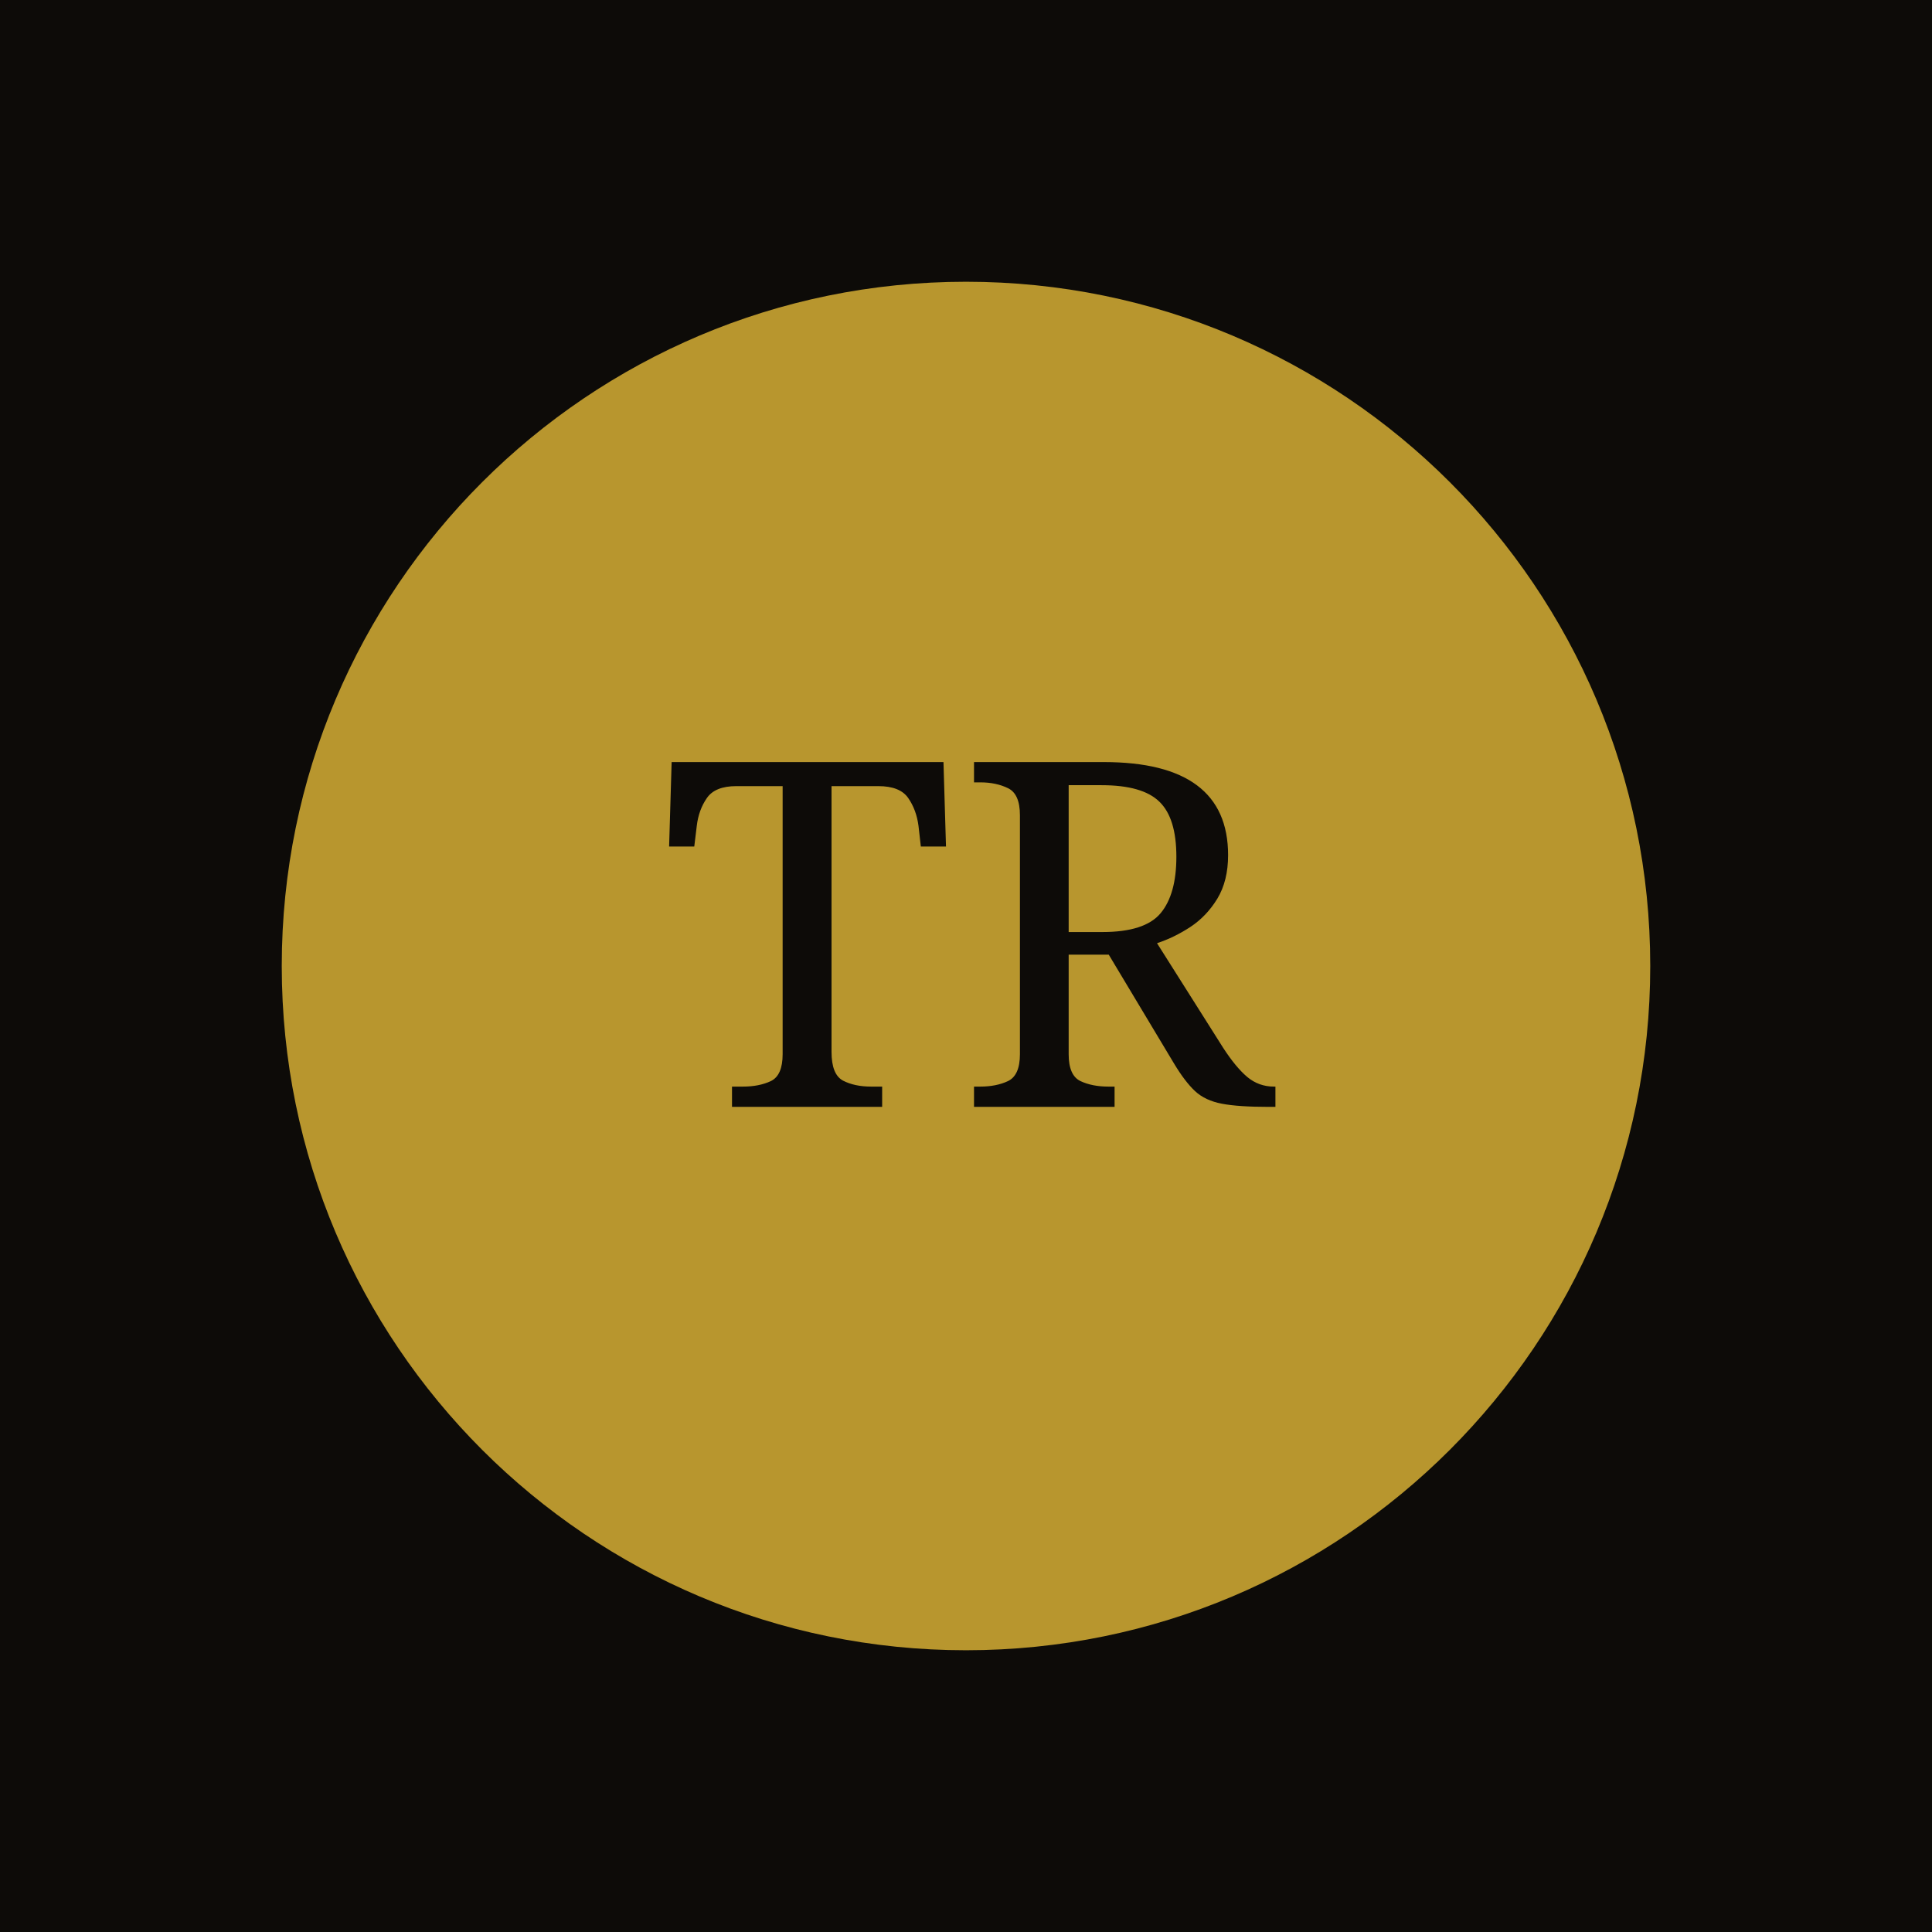
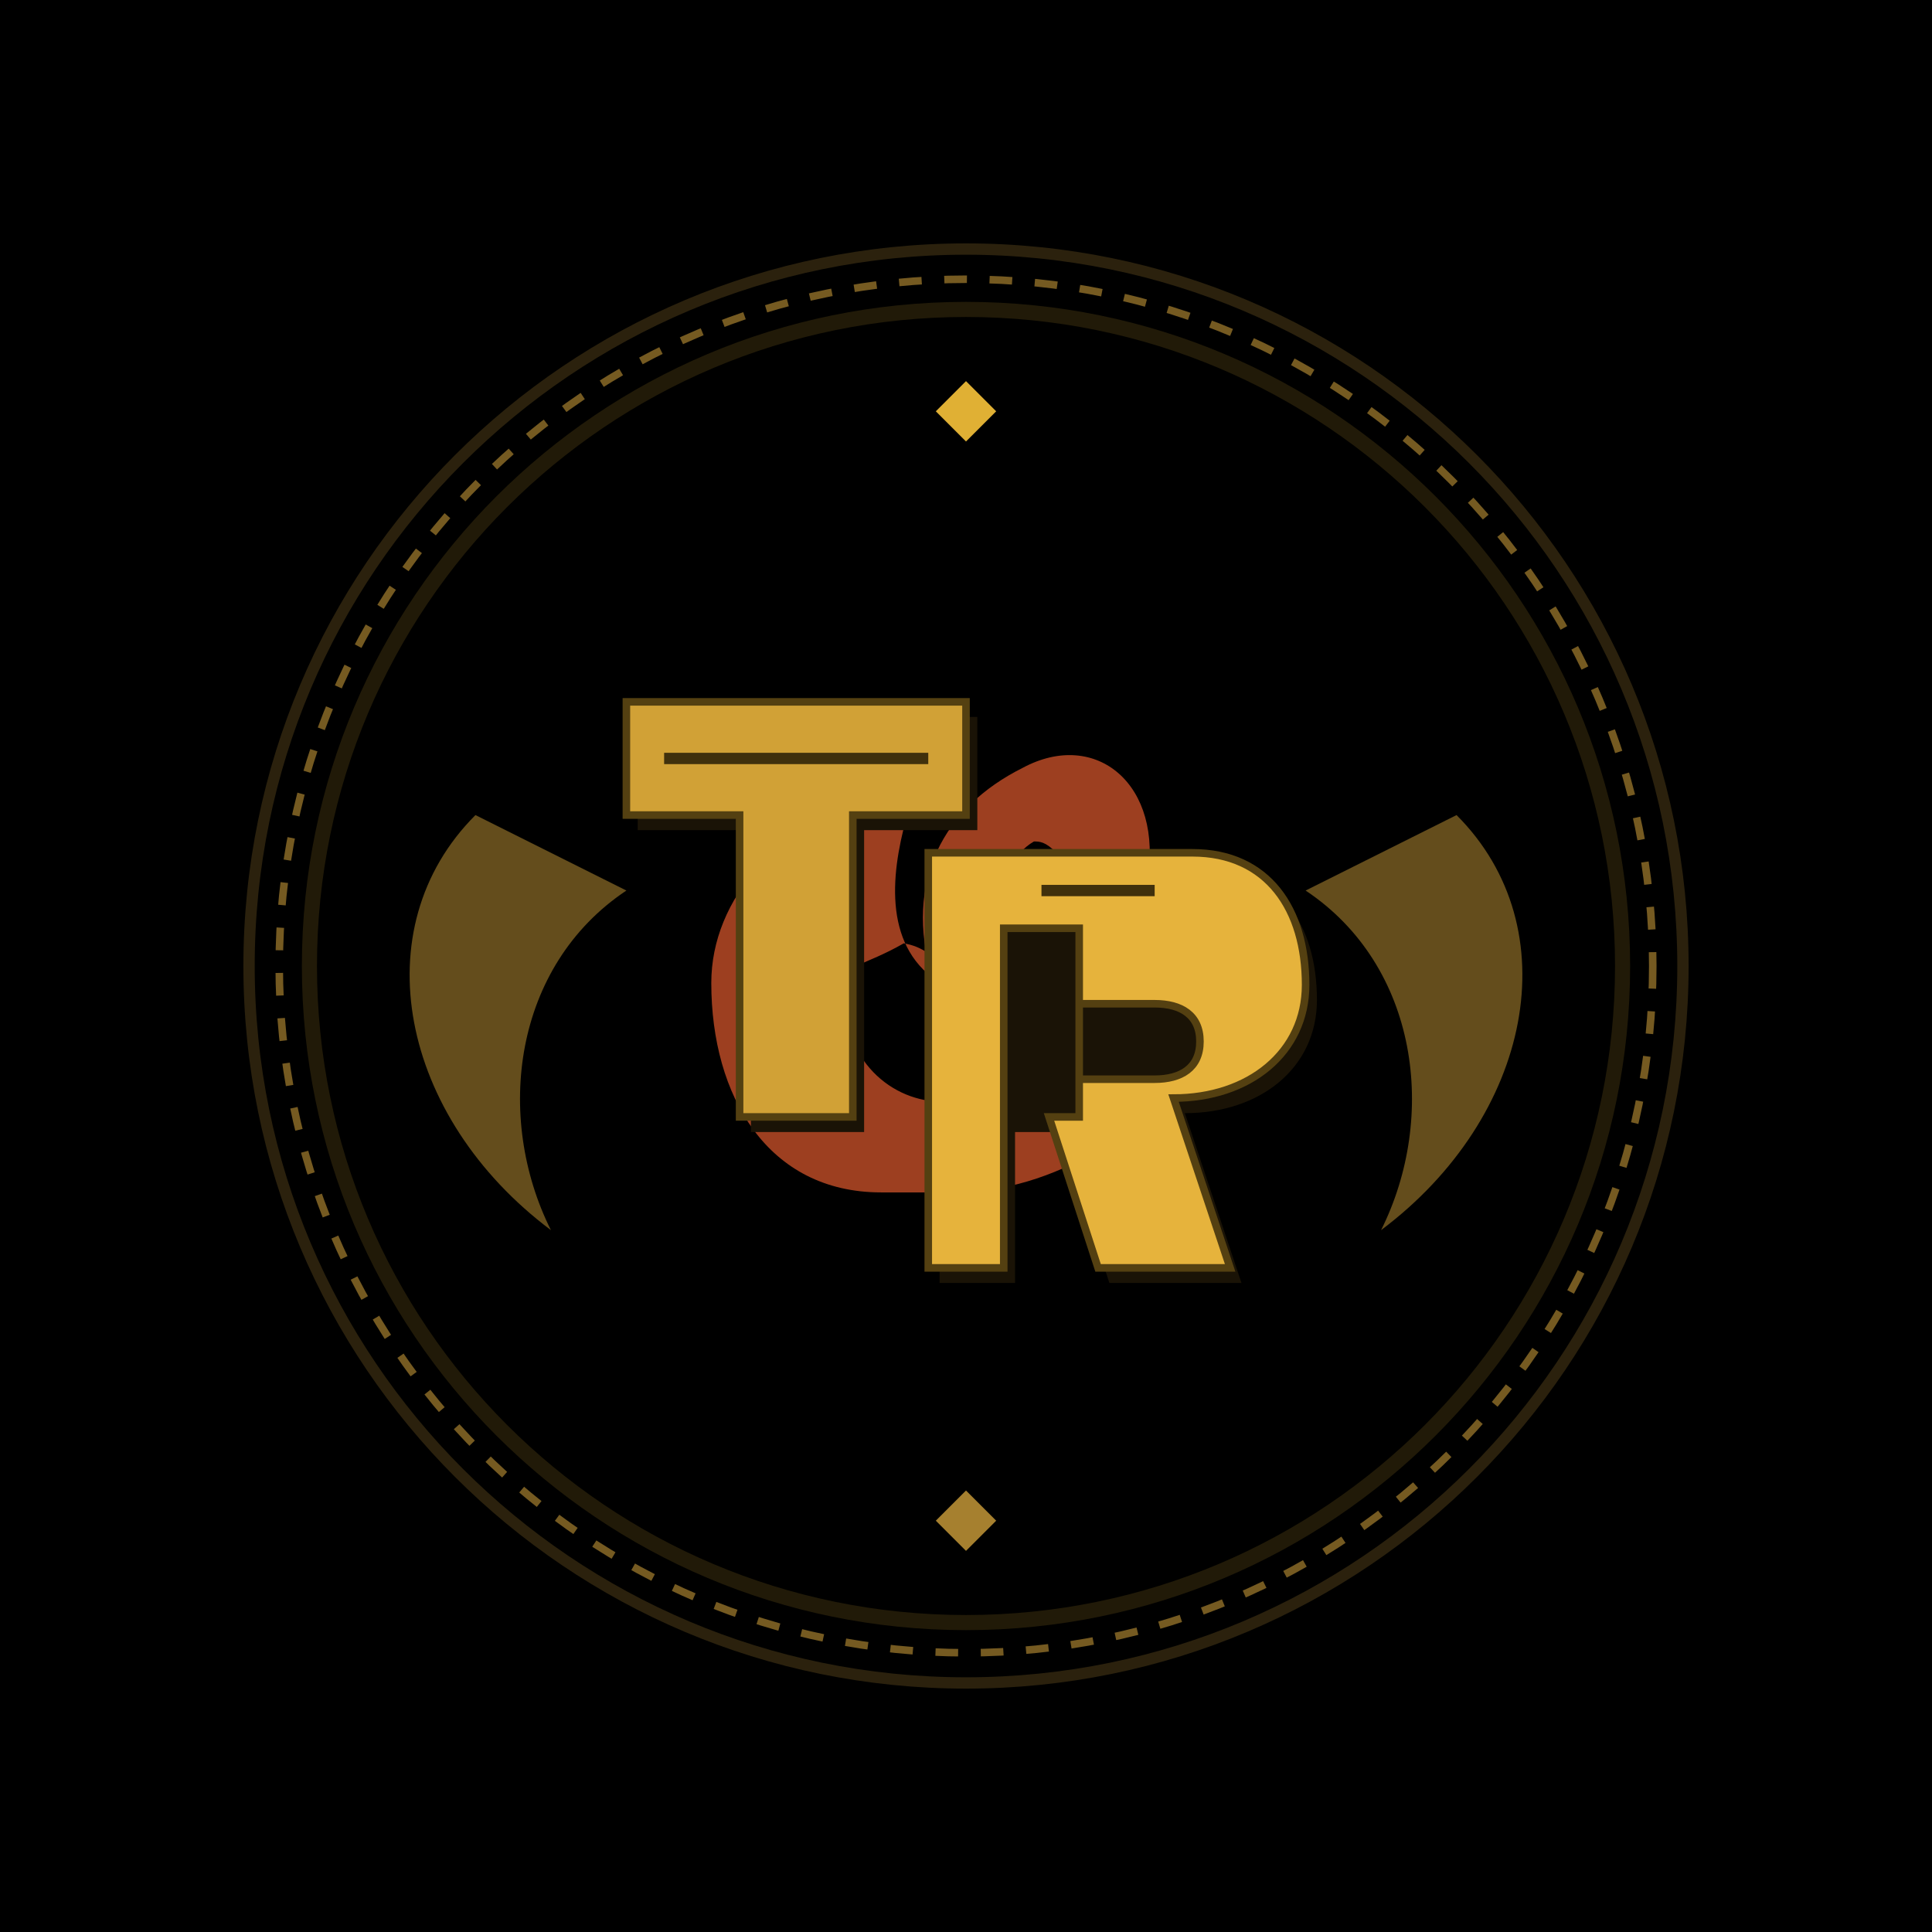
- <svg xmlns="http://www.w3.org/2000/svg" width="192" height="192" viewBox="0 0 192 192">
-   <rect width="100%" height="100%" fill="#0d0b08" />
-   <circle cx="96" cy="96" r="68" fill="#b8962e" />
-   <text x="96" y="110" font-family="Special Elite, serif" font-size="48" fill="#0d0b08" text-anchor="middle">TR</text>
+ <svg xmlns="http://www.w3.org/2000/svg" viewBox="0 0 192 192" width="192" height="192">
+   <rect width="192" height="192" fill="#000000" />
+   <g transform="translate(96, 96) scale(0.375)">
+     <circle r="190" fill="none" stroke="#6b5321" stroke-width="3" opacity="0.4" />
+     <circle r="182" fill="none" stroke="#a6802f" stroke-width="2" stroke-dasharray="6,6" opacity="0.7" />
+     <circle r="174" fill="none" stroke="#e0b034" stroke-width="4" opacity="0.15" />
+     <path d="M -130,-40 C -160,-10 -150,40 -110,70 C -125,40 -120,0 -90,-20 Z" fill="#a6802f" opacity="0.6" />
+     <path d="M 130,-40 C 160,-10 150,40 110,70 C 125,40 120,0 90,-20 Z" fill="#a6802f" opacity="0.6" />
+     <path d="M 0,-155 L 8,-147 L 0,-139 L -8,-147 Z" fill="#e0b034" />
+     <path d="M 0,155 L 8,147 L 0,139 L -8,147 Z" fill="#a6802f" />
+     <path d="M-15,40 C-35,40 -45,23 -45,3 C-45,-12 -33,-25 -15,-32 C-12,-33 -10,-31 -10,-28 C-13,-18 -15,-5 -6,2 C-11,-15 -4,-28 10,-35 C23,-42 35,-32 32,-15 C30,-3 18,12 2,22 C12,31 28,23 35,13 C37,10 41,11 40,14 C34,29 15,40 -2,40 C-6,40 -11,40 -15,40 Z M-22,3 C-22,17 -13,24 -4,24 C4,24 2,-2 -11,-4 C-18,0 -22,0 -22,3 Z M12,-22 C5,-18 3,-4 10,2 C17,-4 21,-14 16,-20 C14,-22 13,-22 12,-22 Z" fill="#b84a26" opacity="0.85" transform="scale(1.5)" />
+     <g id="letter-t" transform="translate(-45, -15)">
+       <path d="M -45,-55 L 45,-55 L 45,-25 L 15,-25 L 15,55 L -15,55 L -15,-25 L -45,-25 Z" fill="#1a1306" transform="translate(3, 4)" />
+       <path d="M -45,-55 L 45,-55 L 45,-25 L 15,-25 L 15,55 L -15,55 L -15,-25 L -45,-25 Z" fill="#d1a136" stroke="#544011" stroke-width="2" />
+       <line x1="-35" y1="-40" x2="35" y2="-40" stroke="#40300c" stroke-width="3" />
+     </g>
+     <g id="letter-r" transform="translate(45, 25)">
+       <path d="M -35,-55 L 15,-55 C 35,-55 45,-40 45,-20 C 45,-2 30,10 10,10 L 25,55 L -10,55 L -23,15 L -35,15 L -35,55 L -55,55 L -55,-55 Z" fill="#1a1306" transform="translate(3, 4)" />
+       <path fill-rule="evenodd" d="M -35,-55 L 15,-55 C 35,-55 45,-40 45,-20 C 45,-2 30,10 10,10 L 25,55 L -10,55 L -23,15 L -15,15 L -15,-35 L -35,-35 L -35,55 L -55,55 L -55,-55 Z M -15,-15 L 5,-15 C 12,-15 17,-12 17,-5 C 17,2 12,5 5,5 L -15,5 Z" fill="#e6b33c" stroke="#544011" stroke-width="2" />
+       <line x1="-25" y1="-45" x2="5" y2="-45" stroke="#40300c" stroke-width="3" />
+     </g>
+   </g>
</svg>
